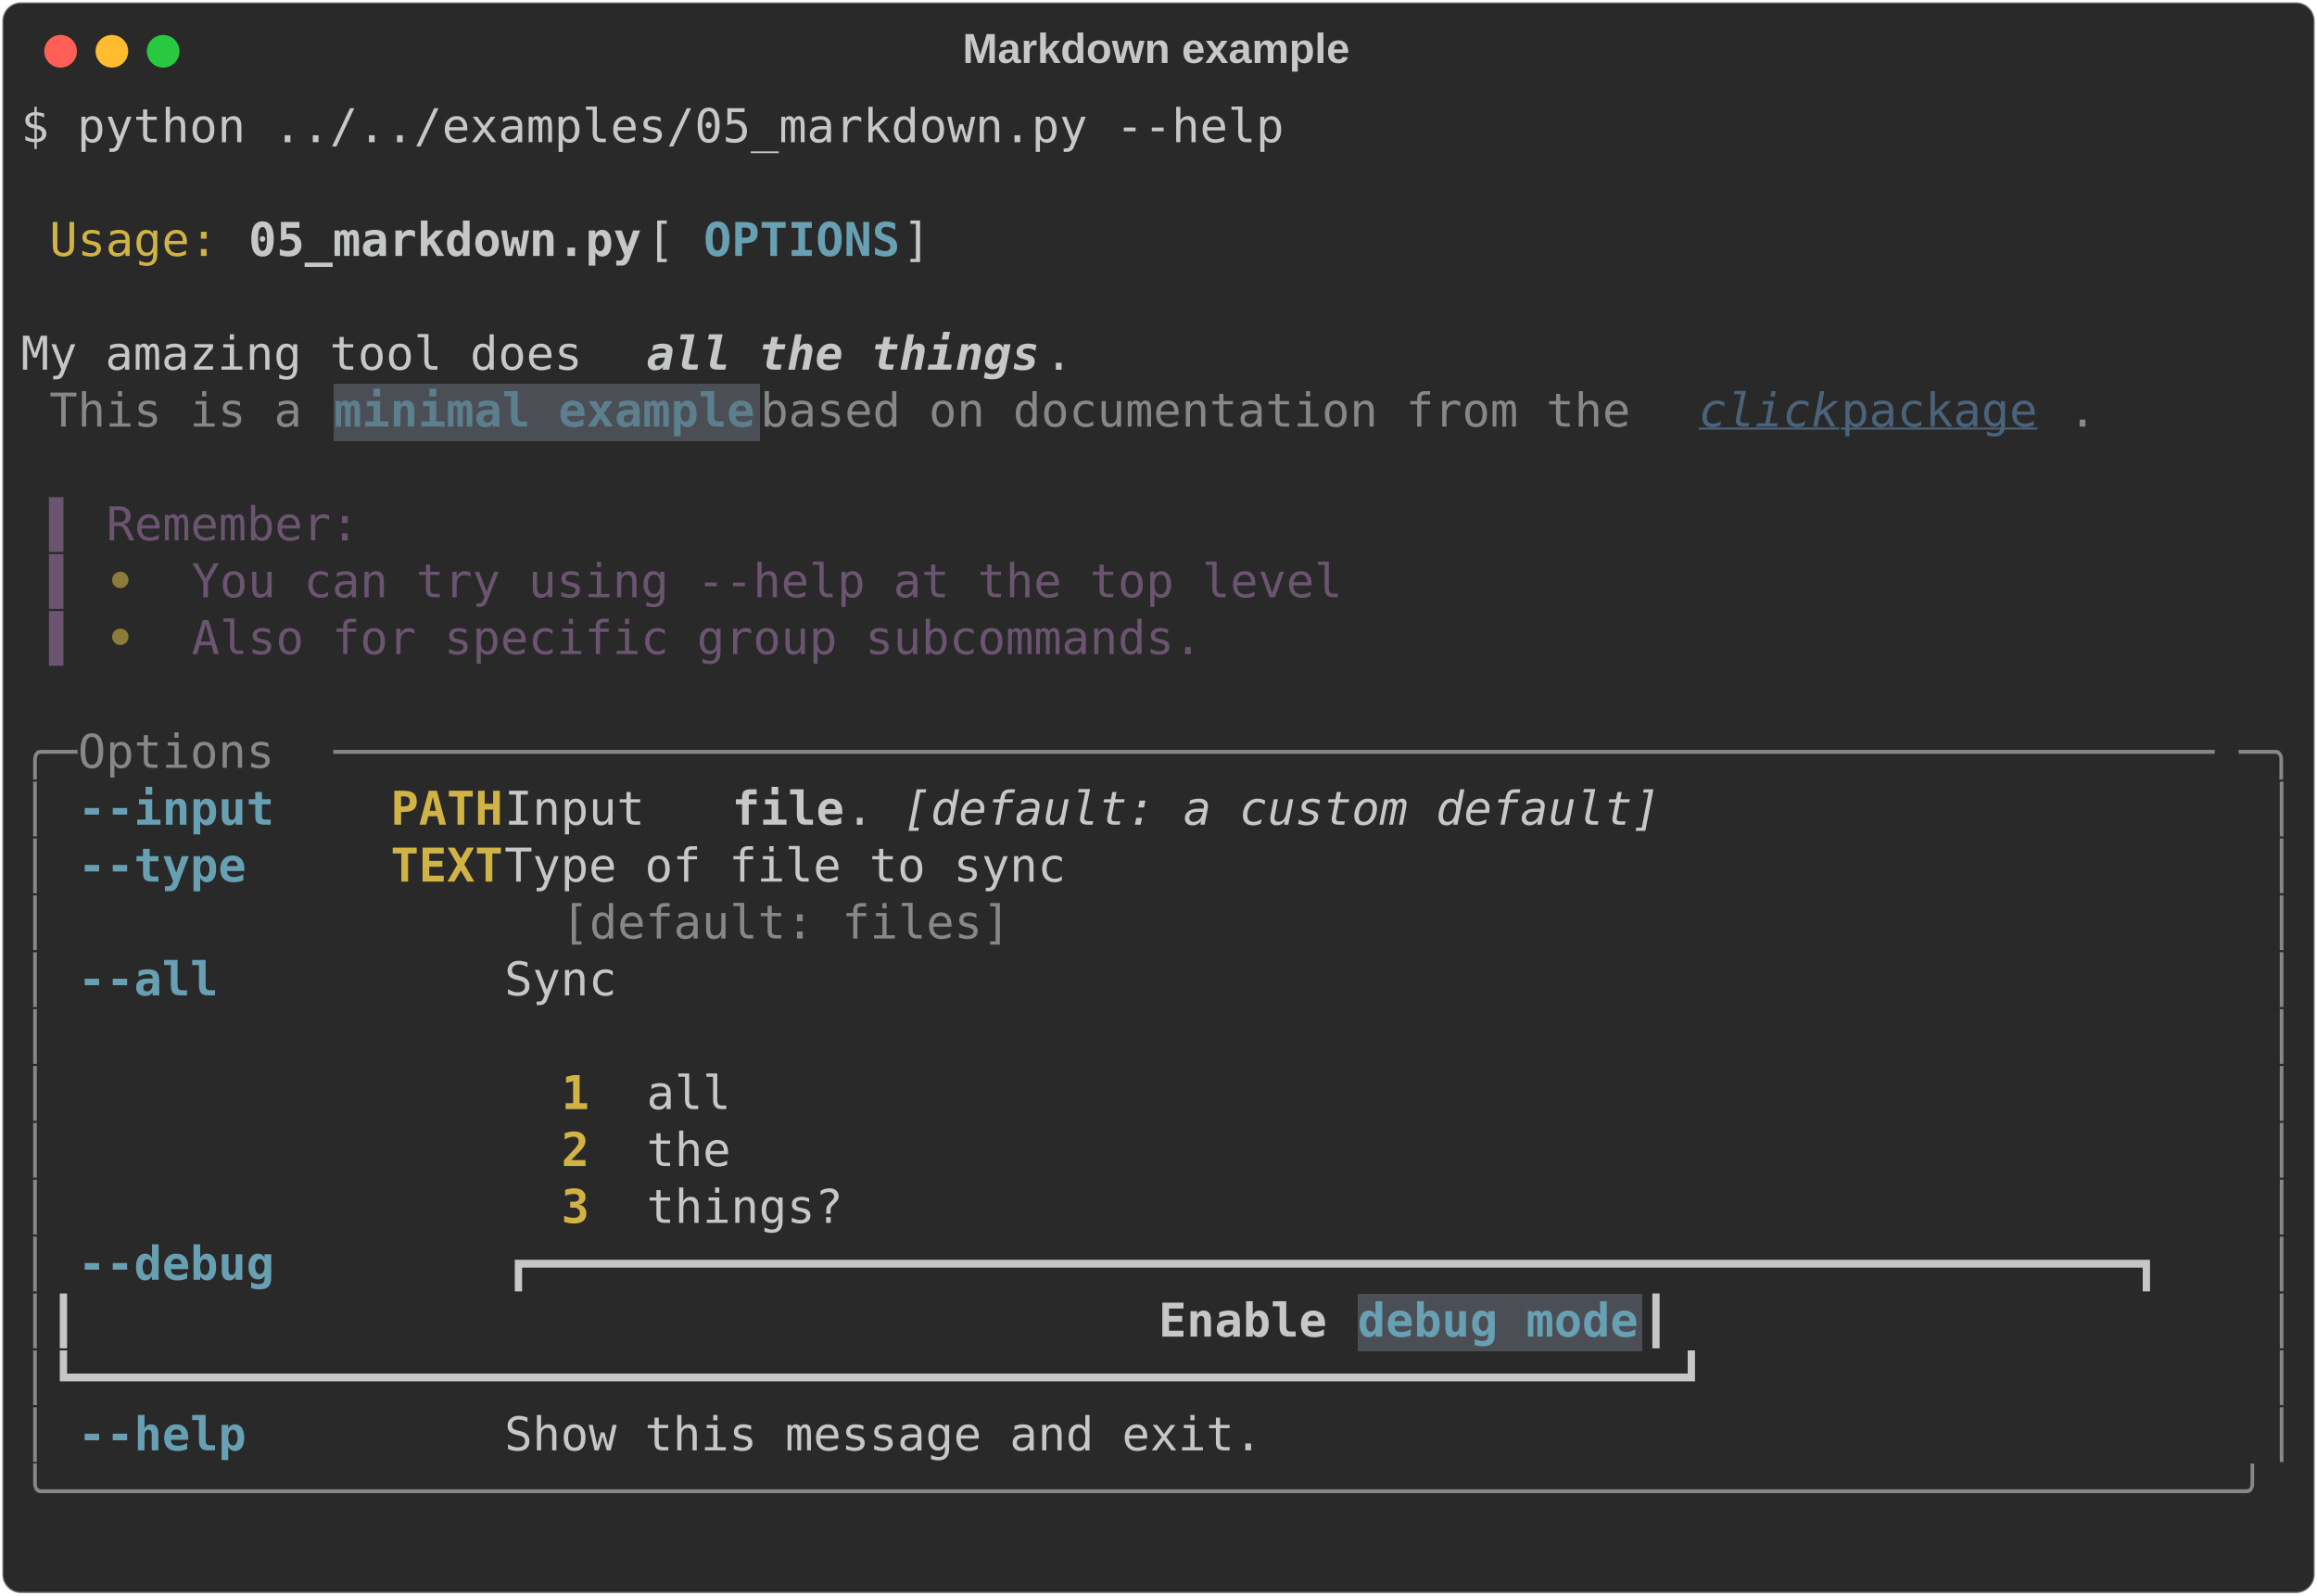
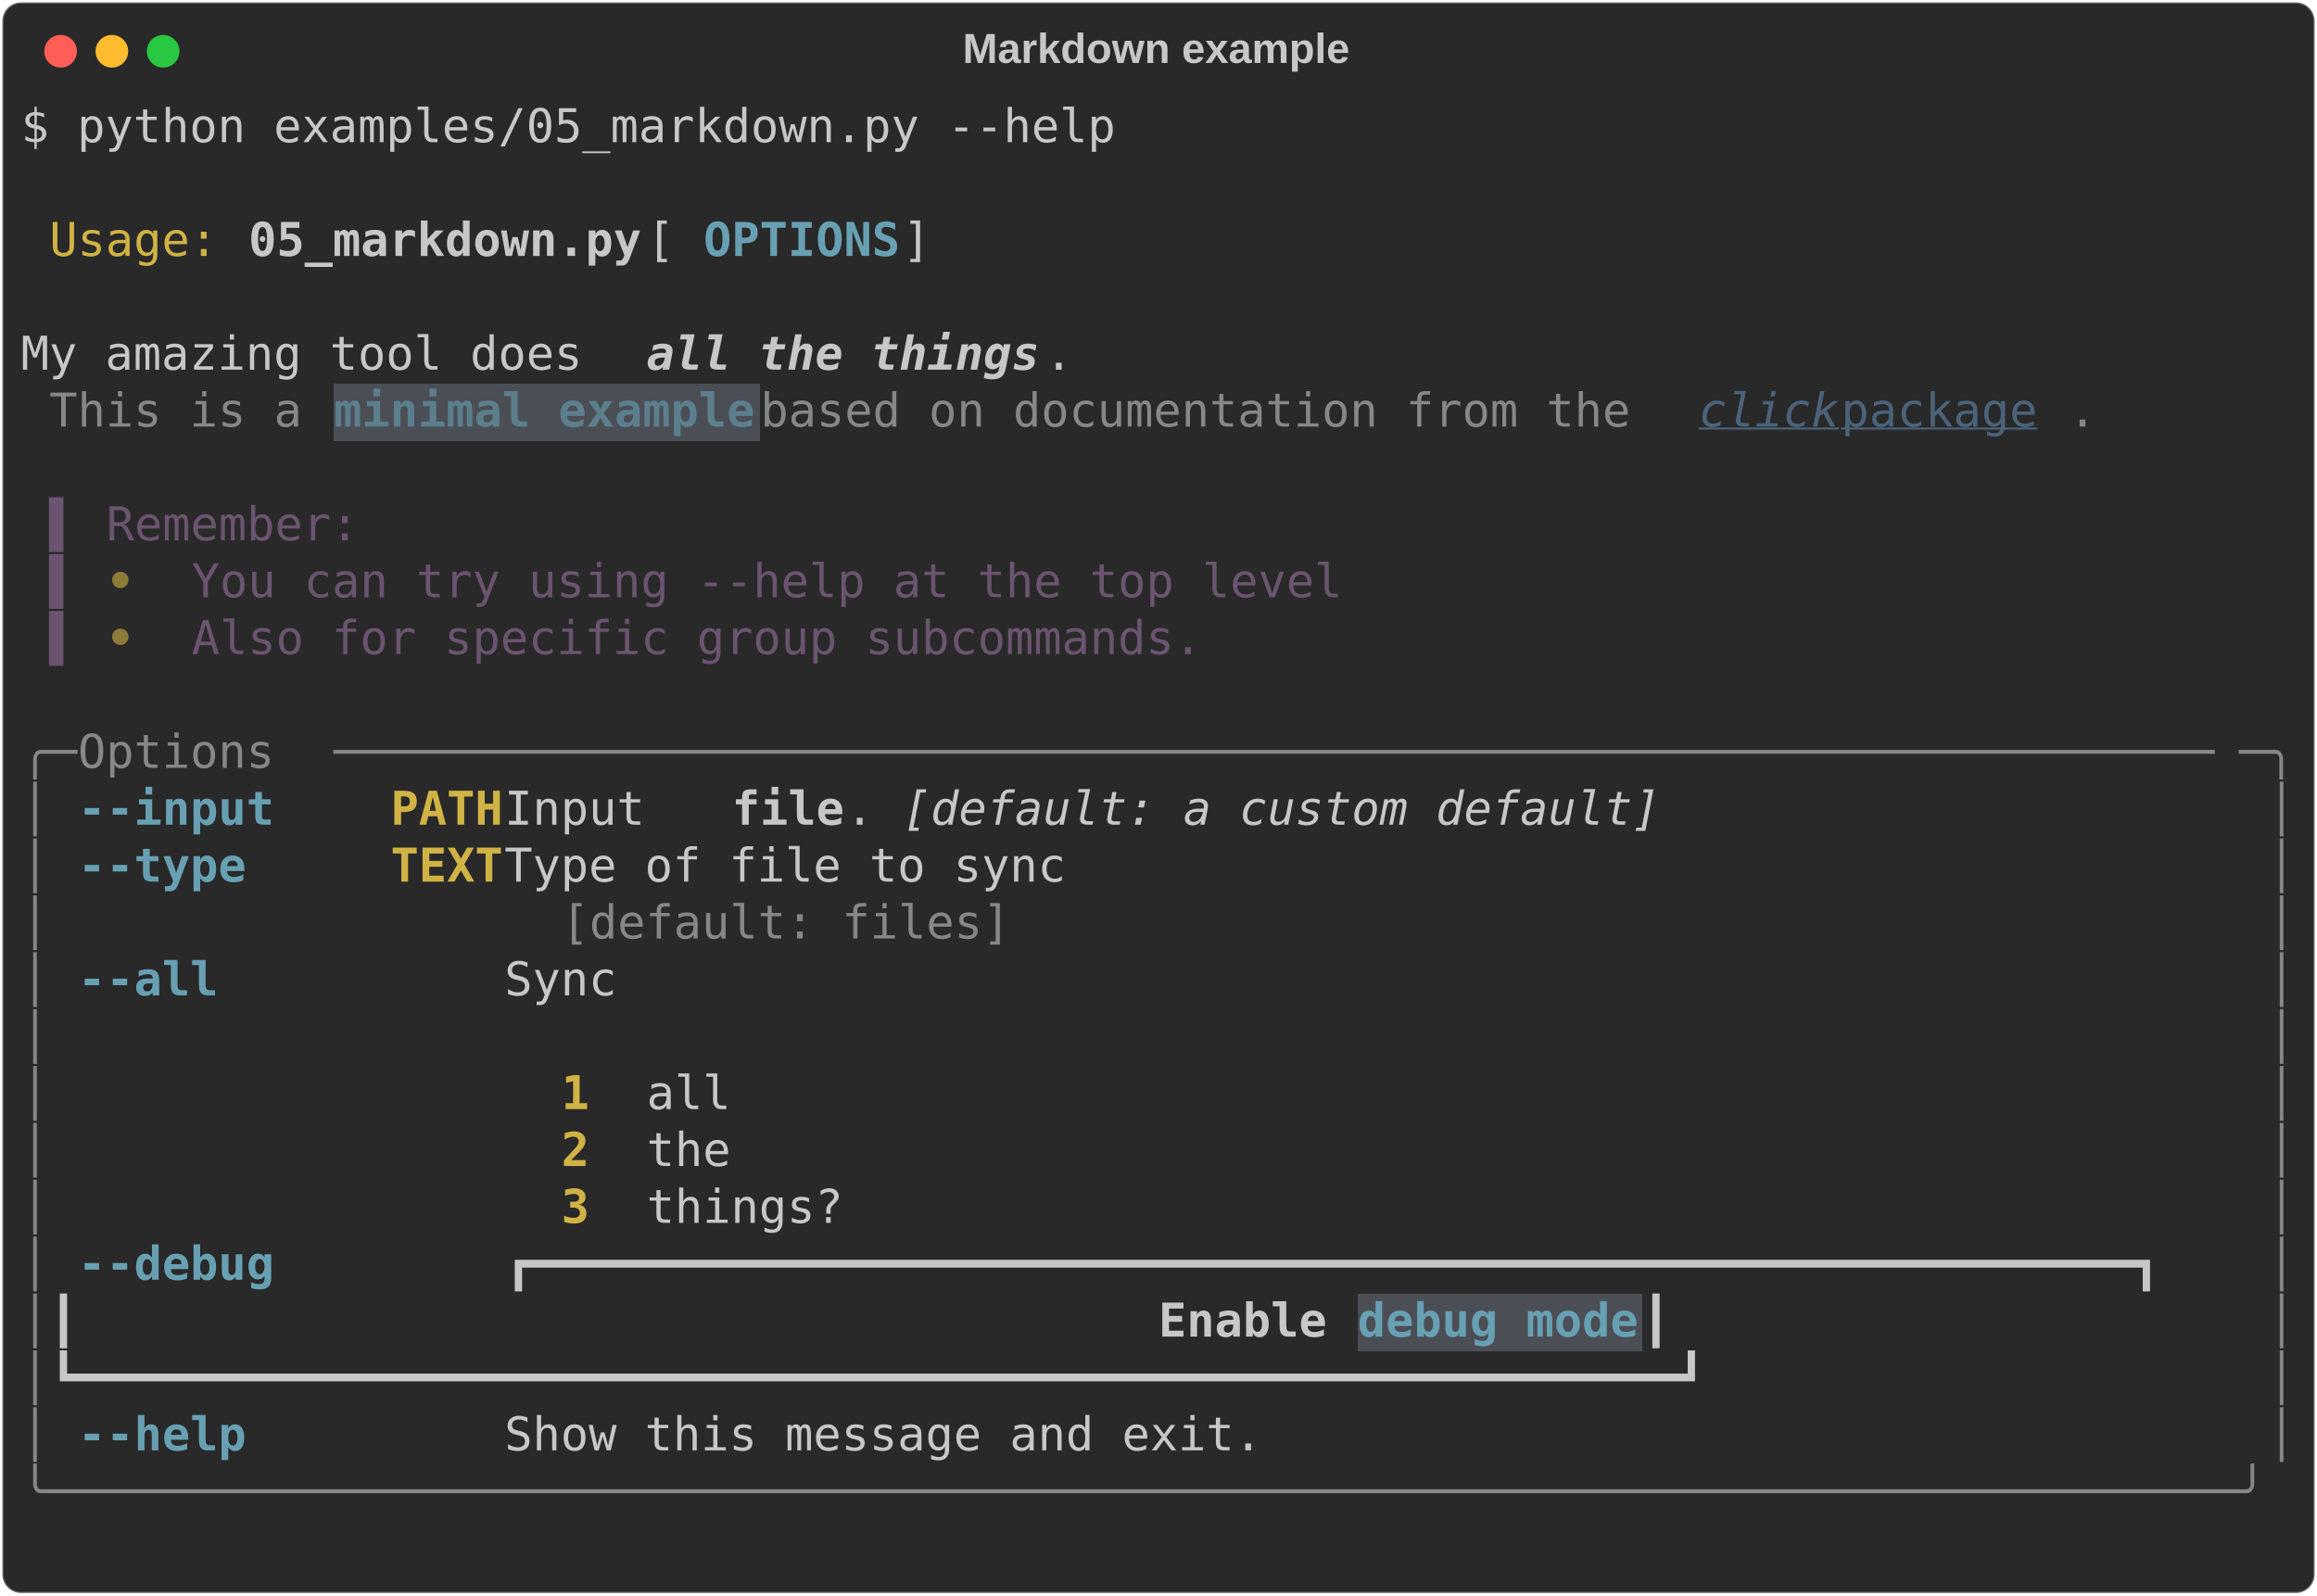
<svg xmlns="http://www.w3.org/2000/svg" class="rich-terminal" viewBox="0 0 994 684.4">
  <style>

    @font-face {
        font-family: "Fira Code";
        src: local("FiraCode-Regular"),
                url("https://cdnjs.cloudflare.com/ajax/libs/firacode/6.2.0/woff2/FiraCode-Regular.woff2") format("woff2"),
                url("https://cdnjs.cloudflare.com/ajax/libs/firacode/6.2.0/woff/FiraCode-Regular.woff") format("woff");
        font-style: normal;
        font-weight: 400;
    }
    @font-face {
        font-family: "Fira Code";
        src: local("FiraCode-Bold"),
                url("https://cdnjs.cloudflare.com/ajax/libs/firacode/6.2.0/woff2/FiraCode-Bold.woff2") format("woff2"),
                url("https://cdnjs.cloudflare.com/ajax/libs/firacode/6.2.0/woff/FiraCode-Bold.woff") format("woff");
        font-style: bold;
        font-weight: 700;
    }

-     .terminal-1739523751-matrix {
+     .terminal-2871723409-matrix {
        font-family: Fira Code, monospace;
        font-size: 20px;
        line-height: 24.4px;
        font-variant-east-asian: full-width;
    }

-     .terminal-1739523751-title {
+     .terminal-2871723409-title {
        font-size: 18px;
        font-weight: bold;
        font-family: arial;
    }

-     .terminal-1739523751-r1 { fill: #c5c8c6 }
- .terminal-1739523751-r2 { fill: #d0b344 }
- .terminal-1739523751-r3 { fill: #c5c8c6;font-weight: bold }
- .terminal-1739523751-r4 { fill: #68a0b3;font-weight: bold }
- .terminal-1739523751-r5 { fill: #c5c8c6;font-weight: bold;font-style: italic; }
- .terminal-1739523751-r6 { fill: #868887 }
- .terminal-1739523751-r7 { fill: #5c7f8d;font-weight: bold }
- .terminal-1739523751-r8 { fill: #4a637a;font-style: italic;;text-decoration: underline; }
- .terminal-1739523751-r9 { fill: #4a637a;text-decoration: underline; }
- .terminal-1739523751-r10 { fill: #6b546f }
- .terminal-1739523751-r11 { fill: #8d7b39;font-weight: bold }
- .terminal-1739523751-r12 { fill: #d0b344;font-weight: bold }
- .terminal-1739523751-r13 { fill: #c5c8c6;font-style: italic; }
+     .terminal-2871723409-r1 { fill: #c5c8c6 }
+ .terminal-2871723409-r2 { fill: #d0b344 }
+ .terminal-2871723409-r3 { fill: #c5c8c6;font-weight: bold }
+ .terminal-2871723409-r4 { fill: #68a0b3;font-weight: bold }
+ .terminal-2871723409-r5 { fill: #c5c8c6;font-weight: bold;font-style: italic; }
+ .terminal-2871723409-r6 { fill: #868887 }
+ .terminal-2871723409-r7 { fill: #5c7f8d;font-weight: bold }
+ .terminal-2871723409-r8 { fill: #4a637a;font-style: italic;;text-decoration: underline; }
+ .terminal-2871723409-r9 { fill: #4a637a;text-decoration: underline; }
+ .terminal-2871723409-r10 { fill: #6b546f }
+ .terminal-2871723409-r11 { fill: #8d7b39;font-weight: bold }
+ .terminal-2871723409-r12 { fill: #d0b344;font-weight: bold }
+ .terminal-2871723409-r13 { fill: #c5c8c6;font-style: italic; }
    </style>
  <defs>
-     <clipPath id="terminal-1739523751-clip-terminal">
+     <clipPath id="terminal-2871723409-clip-terminal">
      <rect x="0" y="0" width="975.0" height="633.4" />
    </clipPath>
-     <clipPath id="terminal-1739523751-line-0">
+     <clipPath id="terminal-2871723409-line-0">
      <rect x="0" y="1.5" width="976" height="24.65" />
    </clipPath>
-     <clipPath id="terminal-1739523751-line-1">
+     <clipPath id="terminal-2871723409-line-1">
      <rect x="0" y="25.9" width="976" height="24.65" />
    </clipPath>
-     <clipPath id="terminal-1739523751-line-2">
+     <clipPath id="terminal-2871723409-line-2">
      <rect x="0" y="50.3" width="976" height="24.65" />
    </clipPath>
-     <clipPath id="terminal-1739523751-line-3">
+     <clipPath id="terminal-2871723409-line-3">
      <rect x="0" y="74.7" width="976" height="24.65" />
    </clipPath>
-     <clipPath id="terminal-1739523751-line-4">
+     <clipPath id="terminal-2871723409-line-4">
      <rect x="0" y="99.1" width="976" height="24.65" />
    </clipPath>
-     <clipPath id="terminal-1739523751-line-5">
+     <clipPath id="terminal-2871723409-line-5">
      <rect x="0" y="123.5" width="976" height="24.65" />
    </clipPath>
-     <clipPath id="terminal-1739523751-line-6">
+     <clipPath id="terminal-2871723409-line-6">
      <rect x="0" y="147.9" width="976" height="24.65" />
    </clipPath>
-     <clipPath id="terminal-1739523751-line-7">
+     <clipPath id="terminal-2871723409-line-7">
      <rect x="0" y="172.3" width="976" height="24.65" />
    </clipPath>
-     <clipPath id="terminal-1739523751-line-8">
+     <clipPath id="terminal-2871723409-line-8">
      <rect x="0" y="196.7" width="976" height="24.65" />
    </clipPath>
-     <clipPath id="terminal-1739523751-line-9">
+     <clipPath id="terminal-2871723409-line-9">
      <rect x="0" y="221.1" width="976" height="24.65" />
    </clipPath>
-     <clipPath id="terminal-1739523751-line-10">
+     <clipPath id="terminal-2871723409-line-10">
      <rect x="0" y="245.5" width="976" height="24.65" />
    </clipPath>
-     <clipPath id="terminal-1739523751-line-11">
+     <clipPath id="terminal-2871723409-line-11">
      <rect x="0" y="269.9" width="976" height="24.65" />
    </clipPath>
-     <clipPath id="terminal-1739523751-line-12">
+     <clipPath id="terminal-2871723409-line-12">
      <rect x="0" y="294.3" width="976" height="24.65" />
    </clipPath>
-     <clipPath id="terminal-1739523751-line-13">
+     <clipPath id="terminal-2871723409-line-13">
      <rect x="0" y="318.7" width="976" height="24.65" />
    </clipPath>
-     <clipPath id="terminal-1739523751-line-14">
+     <clipPath id="terminal-2871723409-line-14">
      <rect x="0" y="343.1" width="976" height="24.65" />
    </clipPath>
-     <clipPath id="terminal-1739523751-line-15">
+     <clipPath id="terminal-2871723409-line-15">
      <rect x="0" y="367.5" width="976" height="24.65" />
    </clipPath>
-     <clipPath id="terminal-1739523751-line-16">
+     <clipPath id="terminal-2871723409-line-16">
      <rect x="0" y="391.9" width="976" height="24.65" />
    </clipPath>
-     <clipPath id="terminal-1739523751-line-17">
+     <clipPath id="terminal-2871723409-line-17">
      <rect x="0" y="416.3" width="976" height="24.65" />
    </clipPath>
-     <clipPath id="terminal-1739523751-line-18">
+     <clipPath id="terminal-2871723409-line-18">
      <rect x="0" y="440.7" width="976" height="24.65" />
    </clipPath>
-     <clipPath id="terminal-1739523751-line-19">
+     <clipPath id="terminal-2871723409-line-19">
      <rect x="0" y="465.1" width="976" height="24.65" />
    </clipPath>
-     <clipPath id="terminal-1739523751-line-20">
+     <clipPath id="terminal-2871723409-line-20">
      <rect x="0" y="489.5" width="976" height="24.65" />
    </clipPath>
-     <clipPath id="terminal-1739523751-line-21">
+     <clipPath id="terminal-2871723409-line-21">
      <rect x="0" y="513.9" width="976" height="24.65" />
    </clipPath>
-     <clipPath id="terminal-1739523751-line-22">
+     <clipPath id="terminal-2871723409-line-22">
      <rect x="0" y="538.3" width="976" height="24.65" />
    </clipPath>
-     <clipPath id="terminal-1739523751-line-23">
+     <clipPath id="terminal-2871723409-line-23">
      <rect x="0" y="562.7" width="976" height="24.65" />
    </clipPath>
-     <clipPath id="terminal-1739523751-line-24">
+     <clipPath id="terminal-2871723409-line-24">
      <rect x="0" y="587.1" width="976" height="24.65" />
    </clipPath>
  </defs>
  <rect fill="#292929" stroke="rgba(255,255,255,0.35)" stroke-width="1" x="1" y="1" width="992" height="682.4" rx="8" />
-   <text class="terminal-1739523751-title" fill="#c5c8c6" text-anchor="middle" x="496" y="27">Markdown example</text>
+   <text class="terminal-2871723409-title" fill="#c5c8c6" text-anchor="middle" x="496" y="27">Markdown example</text>
  <g transform="translate(26,22)">
    <circle cx="0" cy="0" r="7" fill="#ff5f57" />
    <circle cx="22" cy="0" r="7" fill="#febc2e" />
    <circle cx="44" cy="0" r="7" fill="#28c840" />
  </g>
-   <g transform="translate(9, 41)" clip-path="url(#terminal-1739523751-clip-terminal)">
+   <g transform="translate(9, 41)" clip-path="url(#terminal-2871723409-clip-terminal)">
    <rect fill="#4b4e55" x="134.2" y="123.5" width="183" height="24.65" shape-rendering="crispEdges" />
    <rect fill="#4b4e55" x="573.4" y="513.9" width="122" height="24.65" shape-rendering="crispEdges" />
-     <g class="terminal-1739523751-matrix">
-       <text class="terminal-1739523751-r1" x="0" y="20" textLength="549" clip-path="url(#terminal-1739523751-line-0)">$ python ../../examples/05_markdown.py --help</text>
-       <text class="terminal-1739523751-r1" x="976" y="20" textLength="12.2" clip-path="url(#terminal-1739523751-line-0)">
- </text>
-       <text class="terminal-1739523751-r1" x="976" y="44.4" textLength="12.2" clip-path="url(#terminal-1739523751-line-1)">
- </text>
-       <text class="terminal-1739523751-r2" x="12.2" y="68.8" textLength="73.2" clip-path="url(#terminal-1739523751-line-2)">Usage:</text>
-       <text class="terminal-1739523751-r3" x="97.6" y="68.8" textLength="170.8" clip-path="url(#terminal-1739523751-line-2)">05_markdown.py</text>
-       <text class="terminal-1739523751-r1" x="268.4" y="68.8" textLength="24.4" clip-path="url(#terminal-1739523751-line-2)"> [</text>
-       <text class="terminal-1739523751-r4" x="292.8" y="68.8" textLength="85.4" clip-path="url(#terminal-1739523751-line-2)">OPTIONS</text>
-       <text class="terminal-1739523751-r1" x="378.2" y="68.8" textLength="597.8" clip-path="url(#terminal-1739523751-line-2)">]                                                </text>
-       <text class="terminal-1739523751-r1" x="976" y="68.8" textLength="12.2" clip-path="url(#terminal-1739523751-line-2)">
- </text>
-       <text class="terminal-1739523751-r1" x="976" y="93.2" textLength="12.2" clip-path="url(#terminal-1739523751-line-3)">
- </text>
-       <text class="terminal-1739523751-r1" x="0" y="117.6" textLength="268.4" clip-path="url(#terminal-1739523751-line-4)"> My amazing tool does </text>
-       <text class="terminal-1739523751-r5" x="268.4" y="117.6" textLength="170.8" clip-path="url(#terminal-1739523751-line-4)">all the things</text>
-       <text class="terminal-1739523751-r1" x="439.2" y="117.6" textLength="536.8" clip-path="url(#terminal-1739523751-line-4)">.                                           </text>
-       <text class="terminal-1739523751-r1" x="976" y="117.6" textLength="12.2" clip-path="url(#terminal-1739523751-line-4)">
- </text>
-       <text class="terminal-1739523751-r6" x="12.2" y="142" textLength="122" clip-path="url(#terminal-1739523751-line-5)">This is a </text>
-       <text class="terminal-1739523751-r7" x="134.2" y="142" textLength="183" clip-path="url(#terminal-1739523751-line-5)">minimal example</text>
-       <text class="terminal-1739523751-r6" x="317.2" y="142" textLength="402.6" clip-path="url(#terminal-1739523751-line-5)"> based on documentation from the </text>
-       <text class="terminal-1739523751-r8" x="719.8" y="142" textLength="61" clip-path="url(#terminal-1739523751-line-5)">click</text>
-       <text class="terminal-1739523751-r9" x="780.8" y="142" textLength="97.6" clip-path="url(#terminal-1739523751-line-5)"> package</text>
-       <text class="terminal-1739523751-r6" x="878.4" y="142" textLength="12.2" clip-path="url(#terminal-1739523751-line-5)">.</text>
-       <text class="terminal-1739523751-r1" x="976" y="142" textLength="12.2" clip-path="url(#terminal-1739523751-line-5)">
- </text>
-       <text class="terminal-1739523751-r1" x="976" y="166.4" textLength="12.2" clip-path="url(#terminal-1739523751-line-6)">
- </text>
-       <text class="terminal-1739523751-r10" x="12.2" y="190.8" textLength="24.4" clip-path="url(#terminal-1739523751-line-7)">▌ </text>
-       <text class="terminal-1739523751-r10" x="36.6" y="190.8" textLength="109.8" clip-path="url(#terminal-1739523751-line-7)">Remember:</text>
-       <text class="terminal-1739523751-r1" x="976" y="190.8" textLength="12.2" clip-path="url(#terminal-1739523751-line-7)">
- </text>
-       <text class="terminal-1739523751-r10" x="12.2" y="215.2" textLength="24.4" clip-path="url(#terminal-1739523751-line-8)">▌ </text>
-       <text class="terminal-1739523751-r11" x="36.6" y="215.2" textLength="36.6" clip-path="url(#terminal-1739523751-line-8)"> • </text>
-       <text class="terminal-1739523751-r10" x="73.2" y="215.2" textLength="500.2" clip-path="url(#terminal-1739523751-line-8)">You can try using --help at the top level</text>
-       <text class="terminal-1739523751-r1" x="976" y="215.2" textLength="12.2" clip-path="url(#terminal-1739523751-line-8)">
- </text>
-       <text class="terminal-1739523751-r10" x="12.2" y="239.6" textLength="24.4" clip-path="url(#terminal-1739523751-line-9)">▌ </text>
-       <text class="terminal-1739523751-r11" x="36.6" y="239.6" textLength="36.6" clip-path="url(#terminal-1739523751-line-9)"> • </text>
-       <text class="terminal-1739523751-r10" x="73.2" y="239.6" textLength="439.2" clip-path="url(#terminal-1739523751-line-9)">Also for specific group subcommands.</text>
-       <text class="terminal-1739523751-r1" x="976" y="239.6" textLength="12.2" clip-path="url(#terminal-1739523751-line-9)">
- </text>
-       <text class="terminal-1739523751-r1" x="976" y="264" textLength="12.2" clip-path="url(#terminal-1739523751-line-10)">
- </text>
-       <text class="terminal-1739523751-r6" x="0" y="288.4" textLength="24.4" clip-path="url(#terminal-1739523751-line-11)">╭─</text>
-       <text class="terminal-1739523751-r6" x="24.4" y="288.4" textLength="109.8" clip-path="url(#terminal-1739523751-line-11)"> Options </text>
-       <text class="terminal-1739523751-r6" x="134.2" y="288.4" textLength="817.4" clip-path="url(#terminal-1739523751-line-11)">───────────────────────────────────────────────────────────────────</text>
-       <text class="terminal-1739523751-r6" x="951.6" y="288.4" textLength="24.4" clip-path="url(#terminal-1739523751-line-11)">─╮</text>
-       <text class="terminal-1739523751-r1" x="976" y="288.4" textLength="12.2" clip-path="url(#terminal-1739523751-line-11)">
- </text>
-       <text class="terminal-1739523751-r6" x="0" y="312.8" textLength="12.2" clip-path="url(#terminal-1739523751-line-12)">│</text>
-       <text class="terminal-1739523751-r4" x="24.4" y="312.8" textLength="85.4" clip-path="url(#terminal-1739523751-line-12)">--input</text>
-       <text class="terminal-1739523751-r12" x="158.6" y="312.8" textLength="48.8" clip-path="url(#terminal-1739523751-line-12)">PATH</text>
-       <text class="terminal-1739523751-r1" x="207.4" y="312.8" textLength="97.6" clip-path="url(#terminal-1739523751-line-12)">  Input </text>
-       <text class="terminal-1739523751-r3" x="305" y="312.8" textLength="48.8" clip-path="url(#terminal-1739523751-line-12)">file</text>
-       <text class="terminal-1739523751-r1" x="353.8" y="312.8" textLength="24.4" clip-path="url(#terminal-1739523751-line-12)">. </text>
-       <text class="terminal-1739523751-r13" x="378.2" y="312.8" textLength="329.4" clip-path="url(#terminal-1739523751-line-12)">[default: a custom default]</text>
-       <text class="terminal-1739523751-r6" x="963.8" y="312.8" textLength="12.2" clip-path="url(#terminal-1739523751-line-12)">│</text>
-       <text class="terminal-1739523751-r1" x="976" y="312.8" textLength="12.2" clip-path="url(#terminal-1739523751-line-12)">
- </text>
-       <text class="terminal-1739523751-r6" x="0" y="337.2" textLength="12.2" clip-path="url(#terminal-1739523751-line-13)">│</text>
-       <text class="terminal-1739523751-r4" x="24.4" y="337.2" textLength="73.2" clip-path="url(#terminal-1739523751-line-13)">--type</text>
-       <text class="terminal-1739523751-r12" x="158.6" y="337.2" textLength="48.8" clip-path="url(#terminal-1739523751-line-13)">TEXT</text>
-       <text class="terminal-1739523751-r1" x="207.4" y="337.2" textLength="756.4" clip-path="url(#terminal-1739523751-line-13)">  Type of file to sync                                        </text>
-       <text class="terminal-1739523751-r6" x="963.8" y="337.2" textLength="12.2" clip-path="url(#terminal-1739523751-line-13)">│</text>
-       <text class="terminal-1739523751-r1" x="976" y="337.2" textLength="12.2" clip-path="url(#terminal-1739523751-line-13)">
- </text>
-       <text class="terminal-1739523751-r6" x="0" y="361.6" textLength="12.2" clip-path="url(#terminal-1739523751-line-14)">│</text>
-       <text class="terminal-1739523751-r6" x="231.8" y="361.6" textLength="719.8" clip-path="url(#terminal-1739523751-line-14)">[default: files]                                           </text>
-       <text class="terminal-1739523751-r6" x="963.8" y="361.6" textLength="12.2" clip-path="url(#terminal-1739523751-line-14)">│</text>
-       <text class="terminal-1739523751-r1" x="976" y="361.6" textLength="12.2" clip-path="url(#terminal-1739523751-line-14)">
- </text>
-       <text class="terminal-1739523751-r6" x="0" y="386" textLength="12.2" clip-path="url(#terminal-1739523751-line-15)">│</text>
-       <text class="terminal-1739523751-r4" x="24.4" y="386" textLength="61" clip-path="url(#terminal-1739523751-line-15)">--all</text>
-       <text class="terminal-1739523751-r1" x="207.4" y="386" textLength="756.4" clip-path="url(#terminal-1739523751-line-15)">  Sync                                                        </text>
-       <text class="terminal-1739523751-r6" x="963.8" y="386" textLength="12.2" clip-path="url(#terminal-1739523751-line-15)">│</text>
-       <text class="terminal-1739523751-r1" x="976" y="386" textLength="12.2" clip-path="url(#terminal-1739523751-line-15)">
- </text>
-       <text class="terminal-1739523751-r6" x="0" y="410.4" textLength="12.2" clip-path="url(#terminal-1739523751-line-16)">│</text>
-       <text class="terminal-1739523751-r6" x="963.8" y="410.4" textLength="12.2" clip-path="url(#terminal-1739523751-line-16)">│</text>
-       <text class="terminal-1739523751-r1" x="976" y="410.4" textLength="12.2" clip-path="url(#terminal-1739523751-line-16)">
- </text>
-       <text class="terminal-1739523751-r6" x="0" y="434.8" textLength="12.2" clip-path="url(#terminal-1739523751-line-17)">│</text>
-       <text class="terminal-1739523751-r12" x="231.8" y="434.8" textLength="36.6" clip-path="url(#terminal-1739523751-line-17)"> 1 </text>
-       <text class="terminal-1739523751-r1" x="268.4" y="434.8" textLength="695.4" clip-path="url(#terminal-1739523751-line-17)">all                                                      </text>
-       <text class="terminal-1739523751-r6" x="963.8" y="434.8" textLength="12.2" clip-path="url(#terminal-1739523751-line-17)">│</text>
-       <text class="terminal-1739523751-r1" x="976" y="434.8" textLength="12.2" clip-path="url(#terminal-1739523751-line-17)">
- </text>
-       <text class="terminal-1739523751-r6" x="0" y="459.2" textLength="12.2" clip-path="url(#terminal-1739523751-line-18)">│</text>
-       <text class="terminal-1739523751-r12" x="231.8" y="459.2" textLength="36.6" clip-path="url(#terminal-1739523751-line-18)"> 2 </text>
-       <text class="terminal-1739523751-r1" x="268.4" y="459.2" textLength="695.4" clip-path="url(#terminal-1739523751-line-18)">the                                                      </text>
-       <text class="terminal-1739523751-r6" x="963.8" y="459.2" textLength="12.2" clip-path="url(#terminal-1739523751-line-18)">│</text>
-       <text class="terminal-1739523751-r1" x="976" y="459.2" textLength="12.2" clip-path="url(#terminal-1739523751-line-18)">
- </text>
-       <text class="terminal-1739523751-r6" x="0" y="483.6" textLength="12.2" clip-path="url(#terminal-1739523751-line-19)">│</text>
-       <text class="terminal-1739523751-r12" x="231.8" y="483.6" textLength="36.6" clip-path="url(#terminal-1739523751-line-19)"> 3 </text>
-       <text class="terminal-1739523751-r1" x="268.4" y="483.6" textLength="695.4" clip-path="url(#terminal-1739523751-line-19)">things?                                                  </text>
-       <text class="terminal-1739523751-r6" x="963.8" y="483.6" textLength="12.2" clip-path="url(#terminal-1739523751-line-19)">│</text>
-       <text class="terminal-1739523751-r1" x="976" y="483.6" textLength="12.2" clip-path="url(#terminal-1739523751-line-19)">
- </text>
-       <text class="terminal-1739523751-r6" x="0" y="508" textLength="12.2" clip-path="url(#terminal-1739523751-line-20)">│</text>
-       <text class="terminal-1739523751-r4" x="24.4" y="508" textLength="85.4" clip-path="url(#terminal-1739523751-line-20)">--debug</text>
-       <text class="terminal-1739523751-r1" x="207.4" y="508" textLength="756.4" clip-path="url(#terminal-1739523751-line-20)">  ┏━━━━━━━━━━━━━━━━━━━━━━━━━━━━━━━━━━━━━━━━━━━━━━━━━━━━━━━━━┓ </text>
-       <text class="terminal-1739523751-r6" x="963.8" y="508" textLength="12.2" clip-path="url(#terminal-1739523751-line-20)">│</text>
-       <text class="terminal-1739523751-r1" x="976" y="508" textLength="12.2" clip-path="url(#terminal-1739523751-line-20)">
- </text>
-       <text class="terminal-1739523751-r6" x="0" y="532.4" textLength="12.2" clip-path="url(#terminal-1739523751-line-21)">│</text>
-       <text class="terminal-1739523751-r1" x="12.2" y="532.4" textLength="475.8" clip-path="url(#terminal-1739523751-line-21)">                  ┃                    </text>
-       <text class="terminal-1739523751-r3" x="488" y="532.4" textLength="85.4" clip-path="url(#terminal-1739523751-line-21)">Enable </text>
-       <text class="terminal-1739523751-r4" x="573.4" y="532.4" textLength="122" clip-path="url(#terminal-1739523751-line-21)">debug mode</text>
-       <text class="terminal-1739523751-r1" x="695.4" y="532.4" textLength="268.4" clip-path="url(#terminal-1739523751-line-21)">                    ┃ </text>
-       <text class="terminal-1739523751-r6" x="963.8" y="532.4" textLength="12.2" clip-path="url(#terminal-1739523751-line-21)">│</text>
-       <text class="terminal-1739523751-r1" x="976" y="532.4" textLength="12.2" clip-path="url(#terminal-1739523751-line-21)">
- </text>
-       <text class="terminal-1739523751-r6" x="0" y="556.8" textLength="12.2" clip-path="url(#terminal-1739523751-line-22)">│</text>
-       <text class="terminal-1739523751-r1" x="12.2" y="556.8" textLength="951.6" clip-path="url(#terminal-1739523751-line-22)">                  ┗━━━━━━━━━━━━━━━━━━━━━━━━━━━━━━━━━━━━━━━━━━━━━━━━━━━━━━━━━┛ </text>
-       <text class="terminal-1739523751-r6" x="963.8" y="556.8" textLength="12.2" clip-path="url(#terminal-1739523751-line-22)">│</text>
-       <text class="terminal-1739523751-r1" x="976" y="556.8" textLength="12.2" clip-path="url(#terminal-1739523751-line-22)">
- </text>
-       <text class="terminal-1739523751-r6" x="0" y="581.2" textLength="12.2" clip-path="url(#terminal-1739523751-line-23)">│</text>
-       <text class="terminal-1739523751-r4" x="24.4" y="581.2" textLength="73.2" clip-path="url(#terminal-1739523751-line-23)">--help</text>
-       <text class="terminal-1739523751-r1" x="207.4" y="581.2" textLength="756.4" clip-path="url(#terminal-1739523751-line-23)">  Show this message and exit.                                 </text>
-       <text class="terminal-1739523751-r6" x="963.8" y="581.2" textLength="12.2" clip-path="url(#terminal-1739523751-line-23)">│</text>
-       <text class="terminal-1739523751-r1" x="976" y="581.2" textLength="12.2" clip-path="url(#terminal-1739523751-line-23)">
- </text>
-       <text class="terminal-1739523751-r6" x="0" y="605.6" textLength="976" clip-path="url(#terminal-1739523751-line-24)">╰──────────────────────────────────────────────────────────────────────────────╯</text>
-       <text class="terminal-1739523751-r1" x="976" y="605.6" textLength="12.2" clip-path="url(#terminal-1739523751-line-24)">
- </text>
-       <text class="terminal-1739523751-r1" x="976" y="630" textLength="12.2" clip-path="url(#terminal-1739523751-line-25)">
+     <g class="terminal-2871723409-matrix">
+       <text class="terminal-2871723409-r1" x="0" y="20" textLength="475.8" clip-path="url(#terminal-2871723409-line-0)">$ python examples/05_markdown.py --help</text>
+       <text class="terminal-2871723409-r1" x="976" y="20" textLength="12.2" clip-path="url(#terminal-2871723409-line-0)">
+ </text>
+       <text class="terminal-2871723409-r1" x="976" y="44.4" textLength="12.2" clip-path="url(#terminal-2871723409-line-1)">
+ </text>
+       <text class="terminal-2871723409-r2" x="12.2" y="68.8" textLength="73.2" clip-path="url(#terminal-2871723409-line-2)">Usage:</text>
+       <text class="terminal-2871723409-r3" x="97.6" y="68.8" textLength="170.8" clip-path="url(#terminal-2871723409-line-2)">05_markdown.py</text>
+       <text class="terminal-2871723409-r1" x="268.4" y="68.8" textLength="24.4" clip-path="url(#terminal-2871723409-line-2)"> [</text>
+       <text class="terminal-2871723409-r4" x="292.8" y="68.8" textLength="85.4" clip-path="url(#terminal-2871723409-line-2)">OPTIONS</text>
+       <text class="terminal-2871723409-r1" x="378.2" y="68.8" textLength="597.8" clip-path="url(#terminal-2871723409-line-2)">]                                                </text>
+       <text class="terminal-2871723409-r1" x="976" y="68.8" textLength="12.2" clip-path="url(#terminal-2871723409-line-2)">
+ </text>
+       <text class="terminal-2871723409-r1" x="976" y="93.2" textLength="12.2" clip-path="url(#terminal-2871723409-line-3)">
+ </text>
+       <text class="terminal-2871723409-r1" x="0" y="117.6" textLength="268.4" clip-path="url(#terminal-2871723409-line-4)"> My amazing tool does </text>
+       <text class="terminal-2871723409-r5" x="268.4" y="117.6" textLength="170.8" clip-path="url(#terminal-2871723409-line-4)">all the things</text>
+       <text class="terminal-2871723409-r1" x="439.2" y="117.6" textLength="536.8" clip-path="url(#terminal-2871723409-line-4)">.                                           </text>
+       <text class="terminal-2871723409-r1" x="976" y="117.6" textLength="12.2" clip-path="url(#terminal-2871723409-line-4)">
+ </text>
+       <text class="terminal-2871723409-r6" x="12.2" y="142" textLength="122" clip-path="url(#terminal-2871723409-line-5)">This is a </text>
+       <text class="terminal-2871723409-r7" x="134.2" y="142" textLength="183" clip-path="url(#terminal-2871723409-line-5)">minimal example</text>
+       <text class="terminal-2871723409-r6" x="317.2" y="142" textLength="402.6" clip-path="url(#terminal-2871723409-line-5)"> based on documentation from the </text>
+       <text class="terminal-2871723409-r8" x="719.8" y="142" textLength="61" clip-path="url(#terminal-2871723409-line-5)">click</text>
+       <text class="terminal-2871723409-r9" x="780.8" y="142" textLength="97.6" clip-path="url(#terminal-2871723409-line-5)"> package</text>
+       <text class="terminal-2871723409-r6" x="878.4" y="142" textLength="12.2" clip-path="url(#terminal-2871723409-line-5)">.</text>
+       <text class="terminal-2871723409-r1" x="976" y="142" textLength="12.2" clip-path="url(#terminal-2871723409-line-5)">
+ </text>
+       <text class="terminal-2871723409-r1" x="976" y="166.4" textLength="12.2" clip-path="url(#terminal-2871723409-line-6)">
+ </text>
+       <text class="terminal-2871723409-r10" x="12.2" y="190.8" textLength="24.4" clip-path="url(#terminal-2871723409-line-7)">▌ </text>
+       <text class="terminal-2871723409-r10" x="36.6" y="190.8" textLength="109.8" clip-path="url(#terminal-2871723409-line-7)">Remember:</text>
+       <text class="terminal-2871723409-r1" x="976" y="190.8" textLength="12.2" clip-path="url(#terminal-2871723409-line-7)">
+ </text>
+       <text class="terminal-2871723409-r10" x="12.2" y="215.2" textLength="24.4" clip-path="url(#terminal-2871723409-line-8)">▌ </text>
+       <text class="terminal-2871723409-r11" x="36.6" y="215.2" textLength="36.6" clip-path="url(#terminal-2871723409-line-8)"> • </text>
+       <text class="terminal-2871723409-r10" x="73.2" y="215.2" textLength="500.2" clip-path="url(#terminal-2871723409-line-8)">You can try using --help at the top level</text>
+       <text class="terminal-2871723409-r1" x="976" y="215.2" textLength="12.2" clip-path="url(#terminal-2871723409-line-8)">
+ </text>
+       <text class="terminal-2871723409-r10" x="12.2" y="239.6" textLength="24.4" clip-path="url(#terminal-2871723409-line-9)">▌ </text>
+       <text class="terminal-2871723409-r11" x="36.6" y="239.6" textLength="36.6" clip-path="url(#terminal-2871723409-line-9)"> • </text>
+       <text class="terminal-2871723409-r10" x="73.2" y="239.6" textLength="439.2" clip-path="url(#terminal-2871723409-line-9)">Also for specific group subcommands.</text>
+       <text class="terminal-2871723409-r1" x="976" y="239.6" textLength="12.2" clip-path="url(#terminal-2871723409-line-9)">
+ </text>
+       <text class="terminal-2871723409-r1" x="976" y="264" textLength="12.2" clip-path="url(#terminal-2871723409-line-10)">
+ </text>
+       <text class="terminal-2871723409-r6" x="0" y="288.4" textLength="24.4" clip-path="url(#terminal-2871723409-line-11)">╭─</text>
+       <text class="terminal-2871723409-r6" x="24.4" y="288.4" textLength="109.8" clip-path="url(#terminal-2871723409-line-11)"> Options </text>
+       <text class="terminal-2871723409-r6" x="134.2" y="288.4" textLength="817.4" clip-path="url(#terminal-2871723409-line-11)">───────────────────────────────────────────────────────────────────</text>
+       <text class="terminal-2871723409-r6" x="951.6" y="288.4" textLength="24.4" clip-path="url(#terminal-2871723409-line-11)">─╮</text>
+       <text class="terminal-2871723409-r1" x="976" y="288.4" textLength="12.2" clip-path="url(#terminal-2871723409-line-11)">
+ </text>
+       <text class="terminal-2871723409-r6" x="0" y="312.8" textLength="12.2" clip-path="url(#terminal-2871723409-line-12)">│</text>
+       <text class="terminal-2871723409-r4" x="24.4" y="312.8" textLength="85.4" clip-path="url(#terminal-2871723409-line-12)">--input</text>
+       <text class="terminal-2871723409-r12" x="158.6" y="312.8" textLength="48.8" clip-path="url(#terminal-2871723409-line-12)">PATH</text>
+       <text class="terminal-2871723409-r1" x="207.4" y="312.8" textLength="97.6" clip-path="url(#terminal-2871723409-line-12)">  Input </text>
+       <text class="terminal-2871723409-r3" x="305" y="312.8" textLength="48.8" clip-path="url(#terminal-2871723409-line-12)">file</text>
+       <text class="terminal-2871723409-r1" x="353.8" y="312.8" textLength="24.4" clip-path="url(#terminal-2871723409-line-12)">. </text>
+       <text class="terminal-2871723409-r13" x="378.2" y="312.8" textLength="329.4" clip-path="url(#terminal-2871723409-line-12)">[default: a custom default]</text>
+       <text class="terminal-2871723409-r6" x="963.8" y="312.8" textLength="12.2" clip-path="url(#terminal-2871723409-line-12)">│</text>
+       <text class="terminal-2871723409-r1" x="976" y="312.8" textLength="12.2" clip-path="url(#terminal-2871723409-line-12)">
+ </text>
+       <text class="terminal-2871723409-r6" x="0" y="337.2" textLength="12.2" clip-path="url(#terminal-2871723409-line-13)">│</text>
+       <text class="terminal-2871723409-r4" x="24.4" y="337.2" textLength="73.2" clip-path="url(#terminal-2871723409-line-13)">--type</text>
+       <text class="terminal-2871723409-r12" x="158.6" y="337.2" textLength="48.8" clip-path="url(#terminal-2871723409-line-13)">TEXT</text>
+       <text class="terminal-2871723409-r1" x="207.4" y="337.2" textLength="756.4" clip-path="url(#terminal-2871723409-line-13)">  Type of file to sync                                        </text>
+       <text class="terminal-2871723409-r6" x="963.8" y="337.2" textLength="12.2" clip-path="url(#terminal-2871723409-line-13)">│</text>
+       <text class="terminal-2871723409-r1" x="976" y="337.2" textLength="12.2" clip-path="url(#terminal-2871723409-line-13)">
+ </text>
+       <text class="terminal-2871723409-r6" x="0" y="361.6" textLength="12.2" clip-path="url(#terminal-2871723409-line-14)">│</text>
+       <text class="terminal-2871723409-r6" x="231.8" y="361.6" textLength="719.8" clip-path="url(#terminal-2871723409-line-14)">[default: files]                                           </text>
+       <text class="terminal-2871723409-r6" x="963.8" y="361.6" textLength="12.2" clip-path="url(#terminal-2871723409-line-14)">│</text>
+       <text class="terminal-2871723409-r1" x="976" y="361.6" textLength="12.2" clip-path="url(#terminal-2871723409-line-14)">
+ </text>
+       <text class="terminal-2871723409-r6" x="0" y="386" textLength="12.2" clip-path="url(#terminal-2871723409-line-15)">│</text>
+       <text class="terminal-2871723409-r4" x="24.4" y="386" textLength="61" clip-path="url(#terminal-2871723409-line-15)">--all</text>
+       <text class="terminal-2871723409-r1" x="207.4" y="386" textLength="756.4" clip-path="url(#terminal-2871723409-line-15)">  Sync                                                        </text>
+       <text class="terminal-2871723409-r6" x="963.8" y="386" textLength="12.2" clip-path="url(#terminal-2871723409-line-15)">│</text>
+       <text class="terminal-2871723409-r1" x="976" y="386" textLength="12.2" clip-path="url(#terminal-2871723409-line-15)">
+ </text>
+       <text class="terminal-2871723409-r6" x="0" y="410.4" textLength="12.2" clip-path="url(#terminal-2871723409-line-16)">│</text>
+       <text class="terminal-2871723409-r6" x="963.8" y="410.4" textLength="12.2" clip-path="url(#terminal-2871723409-line-16)">│</text>
+       <text class="terminal-2871723409-r1" x="976" y="410.4" textLength="12.2" clip-path="url(#terminal-2871723409-line-16)">
+ </text>
+       <text class="terminal-2871723409-r6" x="0" y="434.8" textLength="12.2" clip-path="url(#terminal-2871723409-line-17)">│</text>
+       <text class="terminal-2871723409-r12" x="231.8" y="434.8" textLength="36.6" clip-path="url(#terminal-2871723409-line-17)"> 1 </text>
+       <text class="terminal-2871723409-r1" x="268.4" y="434.8" textLength="695.4" clip-path="url(#terminal-2871723409-line-17)">all                                                      </text>
+       <text class="terminal-2871723409-r6" x="963.8" y="434.8" textLength="12.2" clip-path="url(#terminal-2871723409-line-17)">│</text>
+       <text class="terminal-2871723409-r1" x="976" y="434.8" textLength="12.2" clip-path="url(#terminal-2871723409-line-17)">
+ </text>
+       <text class="terminal-2871723409-r6" x="0" y="459.2" textLength="12.2" clip-path="url(#terminal-2871723409-line-18)">│</text>
+       <text class="terminal-2871723409-r12" x="231.8" y="459.2" textLength="36.6" clip-path="url(#terminal-2871723409-line-18)"> 2 </text>
+       <text class="terminal-2871723409-r1" x="268.4" y="459.2" textLength="695.4" clip-path="url(#terminal-2871723409-line-18)">the                                                      </text>
+       <text class="terminal-2871723409-r6" x="963.8" y="459.2" textLength="12.2" clip-path="url(#terminal-2871723409-line-18)">│</text>
+       <text class="terminal-2871723409-r1" x="976" y="459.2" textLength="12.2" clip-path="url(#terminal-2871723409-line-18)">
+ </text>
+       <text class="terminal-2871723409-r6" x="0" y="483.6" textLength="12.2" clip-path="url(#terminal-2871723409-line-19)">│</text>
+       <text class="terminal-2871723409-r12" x="231.8" y="483.6" textLength="36.6" clip-path="url(#terminal-2871723409-line-19)"> 3 </text>
+       <text class="terminal-2871723409-r1" x="268.4" y="483.6" textLength="695.4" clip-path="url(#terminal-2871723409-line-19)">things?                                                  </text>
+       <text class="terminal-2871723409-r6" x="963.8" y="483.6" textLength="12.2" clip-path="url(#terminal-2871723409-line-19)">│</text>
+       <text class="terminal-2871723409-r1" x="976" y="483.6" textLength="12.2" clip-path="url(#terminal-2871723409-line-19)">
+ </text>
+       <text class="terminal-2871723409-r6" x="0" y="508" textLength="12.2" clip-path="url(#terminal-2871723409-line-20)">│</text>
+       <text class="terminal-2871723409-r4" x="24.4" y="508" textLength="85.4" clip-path="url(#terminal-2871723409-line-20)">--debug</text>
+       <text class="terminal-2871723409-r1" x="207.4" y="508" textLength="756.4" clip-path="url(#terminal-2871723409-line-20)">  ┏━━━━━━━━━━━━━━━━━━━━━━━━━━━━━━━━━━━━━━━━━━━━━━━━━━━━━━━━━┓ </text>
+       <text class="terminal-2871723409-r6" x="963.8" y="508" textLength="12.2" clip-path="url(#terminal-2871723409-line-20)">│</text>
+       <text class="terminal-2871723409-r1" x="976" y="508" textLength="12.2" clip-path="url(#terminal-2871723409-line-20)">
+ </text>
+       <text class="terminal-2871723409-r6" x="0" y="532.4" textLength="12.2" clip-path="url(#terminal-2871723409-line-21)">│</text>
+       <text class="terminal-2871723409-r1" x="12.2" y="532.4" textLength="475.8" clip-path="url(#terminal-2871723409-line-21)">                  ┃                    </text>
+       <text class="terminal-2871723409-r3" x="488" y="532.4" textLength="85.4" clip-path="url(#terminal-2871723409-line-21)">Enable </text>
+       <text class="terminal-2871723409-r4" x="573.4" y="532.4" textLength="122" clip-path="url(#terminal-2871723409-line-21)">debug mode</text>
+       <text class="terminal-2871723409-r1" x="695.4" y="532.4" textLength="268.4" clip-path="url(#terminal-2871723409-line-21)">                    ┃ </text>
+       <text class="terminal-2871723409-r6" x="963.8" y="532.4" textLength="12.2" clip-path="url(#terminal-2871723409-line-21)">│</text>
+       <text class="terminal-2871723409-r1" x="976" y="532.4" textLength="12.2" clip-path="url(#terminal-2871723409-line-21)">
+ </text>
+       <text class="terminal-2871723409-r6" x="0" y="556.8" textLength="12.2" clip-path="url(#terminal-2871723409-line-22)">│</text>
+       <text class="terminal-2871723409-r1" x="12.2" y="556.8" textLength="951.6" clip-path="url(#terminal-2871723409-line-22)">                  ┗━━━━━━━━━━━━━━━━━━━━━━━━━━━━━━━━━━━━━━━━━━━━━━━━━━━━━━━━━┛ </text>
+       <text class="terminal-2871723409-r6" x="963.8" y="556.8" textLength="12.2" clip-path="url(#terminal-2871723409-line-22)">│</text>
+       <text class="terminal-2871723409-r1" x="976" y="556.8" textLength="12.2" clip-path="url(#terminal-2871723409-line-22)">
+ </text>
+       <text class="terminal-2871723409-r6" x="0" y="581.2" textLength="12.2" clip-path="url(#terminal-2871723409-line-23)">│</text>
+       <text class="terminal-2871723409-r4" x="24.4" y="581.2" textLength="73.2" clip-path="url(#terminal-2871723409-line-23)">--help</text>
+       <text class="terminal-2871723409-r1" x="207.4" y="581.2" textLength="756.4" clip-path="url(#terminal-2871723409-line-23)">  Show this message and exit.                                 </text>
+       <text class="terminal-2871723409-r6" x="963.8" y="581.2" textLength="12.2" clip-path="url(#terminal-2871723409-line-23)">│</text>
+       <text class="terminal-2871723409-r1" x="976" y="581.2" textLength="12.2" clip-path="url(#terminal-2871723409-line-23)">
+ </text>
+       <text class="terminal-2871723409-r6" x="0" y="605.6" textLength="976" clip-path="url(#terminal-2871723409-line-24)">╰──────────────────────────────────────────────────────────────────────────────╯</text>
+       <text class="terminal-2871723409-r1" x="976" y="605.6" textLength="12.2" clip-path="url(#terminal-2871723409-line-24)">
+ </text>
+       <text class="terminal-2871723409-r1" x="976" y="630" textLength="12.2" clip-path="url(#terminal-2871723409-line-25)">
</text>
    </g>
  </g>
</svg>
